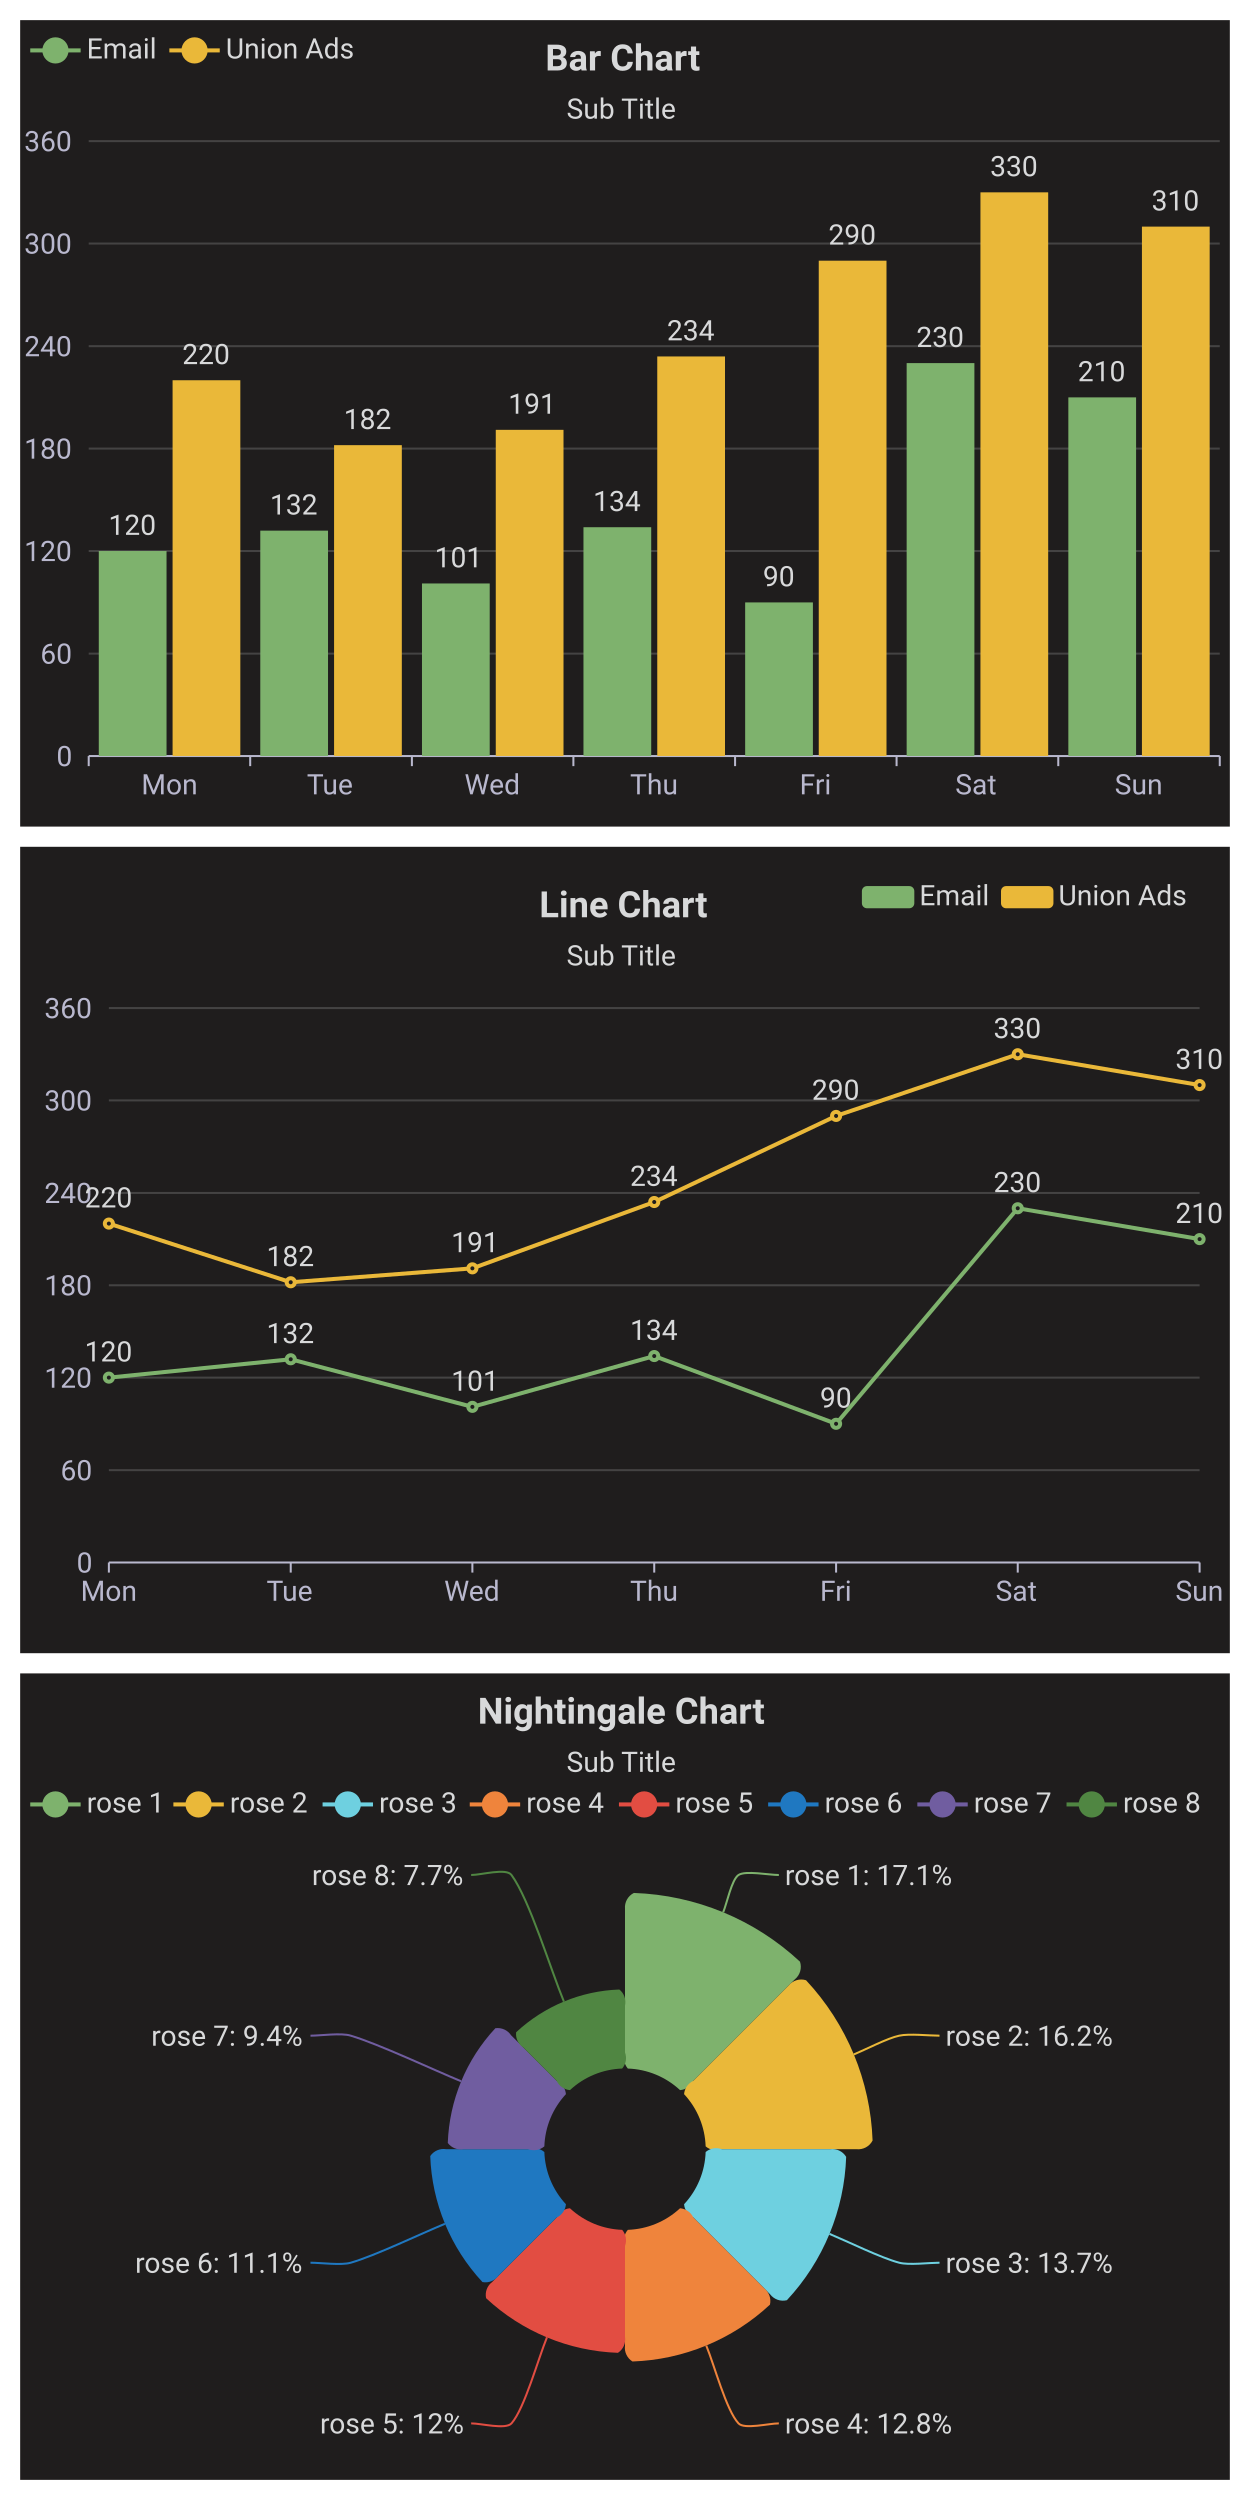
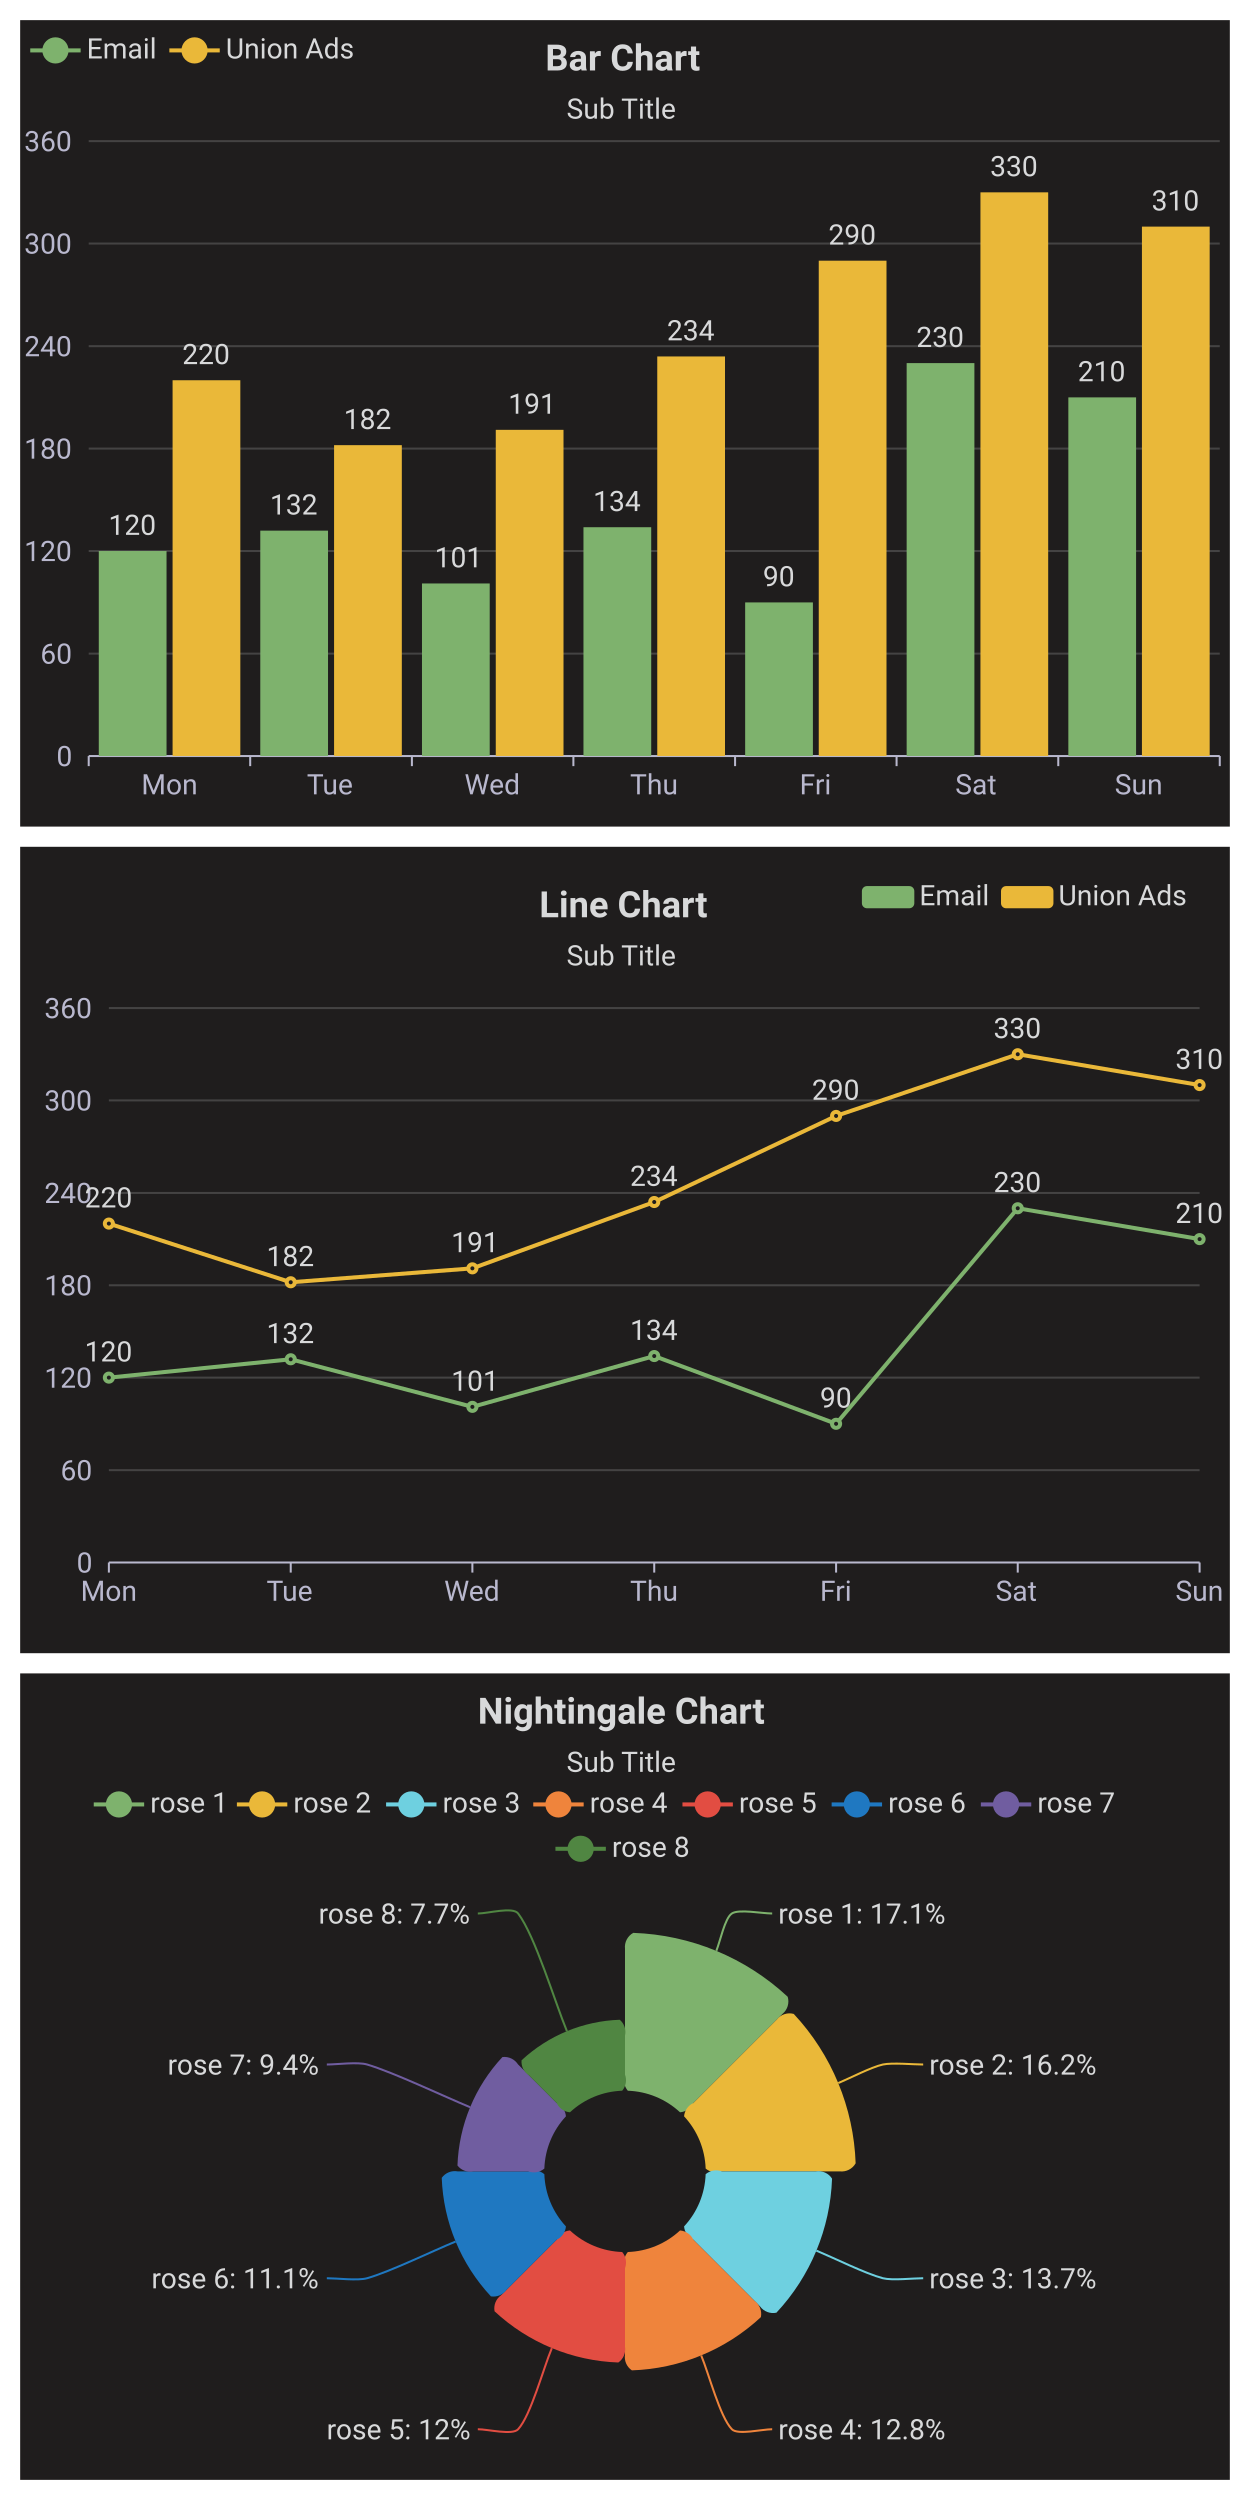
<svg xmlns="http://www.w3.org/2000/svg" width="620" height="1240" viewBox="0 0 620 1240">
  <svg width="600" height="400" viewBox="0 0 600 400" x="10" y="10">
    <rect x="0" y="0" width="600" height="400" fill="#1F1D1D" />
    <text font-size="18" x="260.5" y="5" dy="15" font-weight="bold" dominant-baseline="middle" font-family="Roboto" fill="#D8D9DA">
Bar Chart
</text>
    <text font-size="14" x="271" y="35" dy="10" dominant-baseline="middle" font-family="Roboto" fill="#D8D9DA">
Sub Title
</text>
    <g>
      <line stroke-width="2" x1="5" y1="15" x2="30" y2="15" stroke="#7EB26D" />
      <circle cx="17.5" cy="15" r="5.5" stroke-width="2" stroke="#7EB26D" fill="#7EB26D" />
      <text font-size="14" x="33" y="19" font-family="Roboto" fill="#D8D9DA">
Email
</text>
    </g>
    <g>
      <line stroke-width="2" x1="74" y1="15" x2="99" y2="15" stroke="#EAB839" />
      <circle cx="86.5" cy="15" r="5.5" stroke-width="2" stroke="#EAB839" fill="#EAB839" />
      <text font-size="14" x="102" y="19" font-family="Roboto" fill="#D8D9DA">
Union Ads
</text>
    </g>
    <g stroke="#444343">
      <line stroke-width="1" x1="34" y1="60" x2="595" y2="60" />
      <line stroke-width="1" x1="34" y1="110.8" x2="595" y2="110.8" />
      <line stroke-width="1" x1="34" y1="161.7" x2="595" y2="161.7" />
      <line stroke-width="1" x1="34" y1="212.5" x2="595" y2="212.5" />
      <line stroke-width="1" x1="34" y1="263.3" x2="595" y2="263.3" />
      <line stroke-width="1" x1="34" y1="314.2" x2="595" y2="314.2" />
    </g>
    <g>
      <text font-size="14" x="2" y="65" font-family="Roboto" fill="#B9B8CE">
360
</text>
      <text font-size="14" x="2" y="115.8" font-family="Roboto" fill="#B9B8CE">
300
</text>
      <text font-size="14" x="2" y="166.7" font-family="Roboto" fill="#B9B8CE">
240
</text>
      <text font-size="14" x="2" y="217.5" font-family="Roboto" fill="#B9B8CE">
180
</text>
      <text font-size="14" x="2" y="268.3" font-family="Roboto" fill="#B9B8CE">
120
</text>
      <text font-size="14" x="10" y="319.2" font-family="Roboto" fill="#B9B8CE">
60
</text>
      <text font-size="14" x="18" y="370" font-family="Roboto" fill="#B9B8CE">
0
</text>
    </g>
    <g>
      <g stroke="#B9B8CE">
        <line stroke-width="1" x1="34" y1="365" x2="595" y2="365" />
        <line stroke-width="1" x1="34" y1="365" x2="34" y2="370" />
        <line stroke-width="1" x1="114.1" y1="365" x2="114.1" y2="370" />
        <line stroke-width="1" x1="194.3" y1="365" x2="194.3" y2="370" />
        <line stroke-width="1" x1="274.4" y1="365" x2="274.4" y2="370" />
        <line stroke-width="1" x1="354.6" y1="365" x2="354.6" y2="370" />
        <line stroke-width="1" x1="434.7" y1="365" x2="434.7" y2="370" />
        <line stroke-width="1" x1="514.9" y1="365" x2="514.9" y2="370" />
        <line stroke-width="1" x1="595" y1="365" x2="595" y2="370" />
      </g>
      <text font-size="14" x="60.1" y="384" font-family="Roboto" fill="#B9B8CE">
Mon
</text>
      <text font-size="14" x="142.2" y="384" font-family="Roboto" fill="#B9B8CE">
Tue
</text>
      <text font-size="14" x="220.4" y="384" font-family="Roboto" fill="#B9B8CE">
Wed
</text>
      <text font-size="14" x="302.5" y="384" font-family="Roboto" fill="#B9B8CE">
Thu
</text>
      <text font-size="14" x="386.6" y="384" font-family="Roboto" fill="#B9B8CE">
Fri
</text>
      <text font-size="14" x="463.8" y="384" font-family="Roboto" fill="#B9B8CE">
Sat
</text>
      <text font-size="14" x="542.9" y="384" font-family="Roboto" fill="#B9B8CE">
Sun
</text>
    </g>
    <rect x="39" y="263.3" width="33.6" height="101.7" fill="#7EB26D" />
    <rect x="119.1" y="253.2" width="33.6" height="111.8" fill="#7EB26D" />
    <rect x="199.3" y="279.4" width="33.6" height="85.6" fill="#7EB26D" />
    <rect x="279.4" y="251.5" width="33.6" height="113.5" fill="#7EB26D" />
    <rect x="359.6" y="288.8" width="33.6" height="76.2" fill="#7EB26D" />
    <rect x="439.7" y="170.1" width="33.6" height="194.9" fill="#7EB26D" />
    <rect x="519.9" y="187.1" width="33.6" height="177.9" fill="#7EB26D" />
    <rect x="75.6" y="178.6" width="33.6" height="186.4" fill="#EAB839" />
    <rect x="155.7" y="210.8" width="33.6" height="154.2" fill="#EAB839" />
    <rect x="235.9" y="203.2" width="33.6" height="161.8" fill="#EAB839" />
    <rect x="316" y="166.8" width="33.6" height="198.2" fill="#EAB839" />
    <rect x="396.1" y="119.3" width="33.6" height="245.7" fill="#EAB839" />
    <rect x="476.3" y="85.4" width="33.6" height="279.6" fill="#EAB839" />
    <rect x="556.4" y="102.4" width="33.6" height="262.6" fill="#EAB839" />
    <text font-size="14" x="55.8" y="263.3" dx="-12" dy="-8" font-family="Roboto" fill="#D8D9DA">
120
</text>
    <text font-size="14" x="135.9" y="253.2" dx="-12" dy="-8" font-family="Roboto" fill="#D8D9DA">
132
</text>
    <text font-size="14" x="216.1" y="279.4" dx="-10.5" dy="-8" font-family="Roboto" fill="#D8D9DA">
101
</text>
    <text font-size="14" x="296.2" y="251.5" dx="-12" dy="-8" font-family="Roboto" fill="#D8D9DA">
134
</text>
    <text font-size="14" x="376.4" y="288.8" dx="-8" dy="-8" font-family="Roboto" fill="#D8D9DA">
90
</text>
    <text font-size="14" x="456.5" y="170.1" dx="-12" dy="-8" font-family="Roboto" fill="#D8D9DA">
230
</text>
    <text font-size="14" x="536.6" y="187.1" dx="-12" dy="-8" font-family="Roboto" fill="#D8D9DA">
210
</text>
    <text font-size="14" x="92.4" y="178.6" dx="-12" dy="-8" font-family="Roboto" fill="#D8D9DA">
220
</text>
    <text font-size="14" x="172.5" y="210.8" dx="-12" dy="-8" font-family="Roboto" fill="#D8D9DA">
182
</text>
    <text font-size="14" x="252.6" y="203.2" dx="-10.5" dy="-8" font-family="Roboto" fill="#D8D9DA">
191
</text>
    <text font-size="14" x="332.8" y="166.8" dx="-12" dy="-8" font-family="Roboto" fill="#D8D9DA">
234
</text>
    <text font-size="14" x="412.9" y="119.3" dx="-12" dy="-8" font-family="Roboto" fill="#D8D9DA">
290
</text>
    <text font-size="14" x="493.1" y="85.4" dx="-12" dy="-8" font-family="Roboto" fill="#D8D9DA">
330
</text>
    <text font-size="14" x="573.2" y="102.4" dx="-12" dy="-8" font-family="Roboto" fill="#D8D9DA">
310
</text>
  </svg>
  <svg width="600" height="400" viewBox="0 0 600 400" x="10" y="420">
    <rect x="0" y="0" width="600" height="400" fill="#1F1D1D" />
    <text font-size="18" x="257.5" y="15" dy="15" font-weight="bold" dominant-baseline="middle" font-family="Roboto" fill="#D8D9DA">
Line Chart
</text>
    <text font-size="14" x="271" y="45" dy="10" dominant-baseline="middle" font-family="Roboto" fill="#D8D9DA">
Sub Title
</text>
    <g>
      <rect x="418" y="20" width="25" height="10" rx="2" ry="2" stroke="#7EB26D" fill="#7EB26D" />
      <text font-size="14" x="446" y="29" font-family="Roboto" fill="#D8D9DA">
Email
</text>
    </g>
    <g>
      <rect x="487" y="20" width="25" height="10" rx="2" ry="2" stroke="#EAB839" fill="#EAB839" />
      <text font-size="14" x="515" y="29" font-family="Roboto" fill="#D8D9DA">
Union Ads
</text>
    </g>
    <g stroke="#444343">
      <line stroke-width="1" x1="44" y1="80" x2="585" y2="80" />
      <line stroke-width="1" x1="44" y1="125.8" x2="585" y2="125.8" />
      <line stroke-width="1" x1="44" y1="171.7" x2="585" y2="171.7" />
      <line stroke-width="1" x1="44" y1="217.5" x2="585" y2="217.5" />
      <line stroke-width="1" x1="44" y1="263.3" x2="585" y2="263.3" />
      <line stroke-width="1" x1="44" y1="309.2" x2="585" y2="309.2" />
    </g>
    <g>
      <text font-size="14" x="12" y="85" font-family="Roboto" fill="#B9B8CE">
360
</text>
      <text font-size="14" x="12" y="130.8" font-family="Roboto" fill="#B9B8CE">
300
</text>
      <text font-size="14" x="12" y="176.7" font-family="Roboto" fill="#B9B8CE">
240
</text>
      <text font-size="14" x="12" y="222.5" font-family="Roboto" fill="#B9B8CE">
180
</text>
      <text font-size="14" x="12" y="268.3" font-family="Roboto" fill="#B9B8CE">
120
</text>
      <text font-size="14" x="20" y="314.2" font-family="Roboto" fill="#B9B8CE">
60
</text>
      <text font-size="14" x="28" y="360" font-family="Roboto" fill="#B9B8CE">
0
</text>
    </g>
    <g>
      <g stroke="#B9B8CE">
        <line stroke-width="1" x1="44" y1="355" x2="585" y2="355" />
        <line stroke-width="1" x1="44" y1="355" x2="44" y2="360" />
        <line stroke-width="1" x1="134.2" y1="355" x2="134.2" y2="360" />
        <line stroke-width="1" x1="224.3" y1="355" x2="224.3" y2="360" />
        <line stroke-width="1" x1="314.5" y1="355" x2="314.5" y2="360" />
        <line stroke-width="1" x1="404.7" y1="355" x2="404.7" y2="360" />
        <line stroke-width="1" x1="494.8" y1="355" x2="494.8" y2="360" />
        <line stroke-width="1" x1="585" y1="355" x2="585" y2="360" />
      </g>
      <text font-size="14" x="30" y="374" font-family="Roboto" fill="#B9B8CE">
Mon
</text>
      <text font-size="14" x="122.2" y="374" font-family="Roboto" fill="#B9B8CE">
Tue
</text>
      <text font-size="14" x="210.3" y="374" font-family="Roboto" fill="#B9B8CE">
Wed
</text>
      <text font-size="14" x="302.5" y="374" font-family="Roboto" fill="#B9B8CE">
Thu
</text>
      <text font-size="14" x="396.7" y="374" font-family="Roboto" fill="#B9B8CE">
Fri
</text>
      <text font-size="14" x="483.8" y="374" font-family="Roboto" fill="#B9B8CE">
Sat
</text>
      <text font-size="14" x="573" y="374" font-family="Roboto" fill="#B9B8CE">
Sun
</text>
    </g>
    <g>
      <path d="M 44 263.3 L 134.2 254.2 L 224.3 277.8 L 314.5 252.6 L 404.7 286.2 L 494.8 179.3 L 585 194.6" stroke-width="2" fill="none" stroke="#7EB26D" />
      <circle cx="44" cy="263.3" r="2" stroke-width="2" stroke="#7EB26D" fill="#1F1D1D" />
      <circle cx="134.2" cy="254.2" r="2" stroke-width="2" stroke="#7EB26D" fill="#1F1D1D" />
      <circle cx="224.3" cy="277.8" r="2" stroke-width="2" stroke="#7EB26D" fill="#1F1D1D" />
      <circle cx="314.5" cy="252.6" r="2" stroke-width="2" stroke="#7EB26D" fill="#1F1D1D" />
      <circle cx="404.7" cy="286.2" r="2" stroke-width="2" stroke="#7EB26D" fill="#1F1D1D" />
      <circle cx="494.8" cy="179.3" r="2" stroke-width="2" stroke="#7EB26D" fill="#1F1D1D" />
      <circle cx="585" cy="194.6" r="2" stroke-width="2" stroke="#7EB26D" fill="#1F1D1D" />
    </g>
    <g>
      <path d="M 44 186.9 L 134.2 216 L 224.3 209.1 L 314.5 176.2 L 404.7 133.5 L 494.8 102.9 L 585 118.2" stroke-width="2" fill="none" stroke="#EAB839" />
      <circle cx="44" cy="186.9" r="2" stroke-width="2" stroke="#EAB839" fill="#1F1D1D" />
      <circle cx="134.2" cy="216" r="2" stroke-width="2" stroke="#EAB839" fill="#1F1D1D" />
      <circle cx="224.3" cy="209.1" r="2" stroke-width="2" stroke="#EAB839" fill="#1F1D1D" />
      <circle cx="314.5" cy="176.2" r="2" stroke-width="2" stroke="#EAB839" fill="#1F1D1D" />
      <circle cx="404.7" cy="133.5" r="2" stroke-width="2" stroke="#EAB839" fill="#1F1D1D" />
      <circle cx="494.8" cy="102.9" r="2" stroke-width="2" stroke="#EAB839" fill="#1F1D1D" />
      <circle cx="585" cy="118.2" r="2" stroke-width="2" stroke="#EAB839" fill="#1F1D1D" />
    </g>
    <text font-size="14" x="44" y="263.3" dx="-12" dy="-8" font-family="Roboto" fill="#D8D9DA">
120
</text>
    <text font-size="14" x="134.2" y="254.2" dx="-12" dy="-8" font-family="Roboto" fill="#D8D9DA">
132
</text>
    <text font-size="14" x="224.3" y="277.8" dx="-10.5" dy="-8" font-family="Roboto" fill="#D8D9DA">
101
</text>
    <text font-size="14" x="314.5" y="252.6" dx="-12" dy="-8" font-family="Roboto" fill="#D8D9DA">
134
</text>
    <text font-size="14" x="404.7" y="286.2" dx="-8" dy="-8" font-family="Roboto" fill="#D8D9DA">
90
</text>
    <text font-size="14" x="494.8" y="179.3" dx="-12" dy="-8" font-family="Roboto" fill="#D8D9DA">
230
</text>
    <text font-size="14" x="585" y="194.6" dx="-12" dy="-8" font-family="Roboto" fill="#D8D9DA">
210
</text>
    <text font-size="14" x="44" y="186.9" dx="-12" dy="-8" font-family="Roboto" fill="#D8D9DA">
220
</text>
    <text font-size="14" x="134.2" y="216" dx="-12" dy="-8" font-family="Roboto" fill="#D8D9DA">
182
</text>
    <text font-size="14" x="224.3" y="209.1" dx="-10.5" dy="-8" font-family="Roboto" fill="#D8D9DA">
191
</text>
    <text font-size="14" x="314.5" y="176.2" dx="-12" dy="-8" font-family="Roboto" fill="#D8D9DA">
234
</text>
    <text font-size="14" x="404.7" y="133.5" dx="-12" dy="-8" font-family="Roboto" fill="#D8D9DA">
290
</text>
    <text font-size="14" x="494.8" y="102.9" dx="-12" dy="-8" font-family="Roboto" fill="#D8D9DA">
330
</text>
    <text font-size="14" x="585" y="118.2" dx="-12" dy="-8" font-family="Roboto" fill="#D8D9DA">
310
</text>
  </svg>
  <svg width="600" height="400" viewBox="0 0 600 400" x="10" y="830">
    <rect x="0" y="0" width="600" height="400" fill="#1F1D1D" />
    <text font-size="18" x="227" y="5" dy="15" font-weight="bold" dominant-baseline="middle" font-family="Roboto" fill="#D8D9DA">
Nightingale Chart
</text>
    <text font-size="14" x="271" y="35" dy="10" dominant-baseline="middle" font-family="Roboto" fill="#D8D9DA">
Sub Title
</text>
    <g>
-       <line stroke-width="2" x1="5" y1="65" x2="30" y2="65" stroke="#7EB26D" />
-       <circle cx="17.5" cy="65" r="5.5" stroke-width="2" stroke="#7EB26D" fill="#7EB26D" />
-       <text font-size="14" x="33" y="69" font-family="Roboto" fill="#D8D9DA">
+       <line stroke-width="2" x1="36.5" y1="65" x2="61.5" y2="65" stroke="#7EB26D" />
+       <circle cx="49" cy="65" r="5.5" stroke-width="2" stroke="#7EB26D" fill="#7EB26D" />
+       <text font-size="14" x="64.5" y="69" font-family="Roboto" fill="#D8D9DA">
rose 1
</text>
    </g>
    <g>
-       <line stroke-width="2" x1="76" y1="65" x2="101" y2="65" stroke="#EAB839" />
-       <circle cx="88.5" cy="65" r="5.5" stroke-width="2" stroke="#EAB839" fill="#EAB839" />
-       <text font-size="14" x="104" y="69" font-family="Roboto" fill="#D8D9DA">
+       <line stroke-width="2" x1="107.5" y1="65" x2="132.5" y2="65" stroke="#EAB839" />
+       <circle cx="120" cy="65" r="5.5" stroke-width="2" stroke="#EAB839" fill="#EAB839" />
+       <text font-size="14" x="135.5" y="69" font-family="Roboto" fill="#D8D9DA">
rose 2
</text>
    </g>
    <g>
-       <line stroke-width="2" x1="150" y1="65" x2="175" y2="65" stroke="#6ED0E0" />
-       <circle cx="162.5" cy="65" r="5.5" stroke-width="2" stroke="#6ED0E0" fill="#6ED0E0" />
-       <text font-size="14" x="178" y="69" font-family="Roboto" fill="#D8D9DA">
+       <line stroke-width="2" x1="181.5" y1="65" x2="206.5" y2="65" stroke="#6ED0E0" />
+       <circle cx="194" cy="65" r="5.5" stroke-width="2" stroke="#6ED0E0" fill="#6ED0E0" />
+       <text font-size="14" x="209.5" y="69" font-family="Roboto" fill="#D8D9DA">
rose 3
</text>
    </g>
    <g>
-       <line stroke-width="2" x1="223" y1="65" x2="248" y2="65" stroke="#EF843C" />
-       <circle cx="235.5" cy="65" r="5.5" stroke-width="2" stroke="#EF843C" fill="#EF843C" />
-       <text font-size="14" x="251" y="69" font-family="Roboto" fill="#D8D9DA">
+       <line stroke-width="2" x1="254.5" y1="65" x2="279.5" y2="65" stroke="#EF843C" />
+       <circle cx="267" cy="65" r="5.5" stroke-width="2" stroke="#EF843C" fill="#EF843C" />
+       <text font-size="14" x="282.5" y="69" font-family="Roboto" fill="#D8D9DA">
rose 4
</text>
    </g>
    <g>
-       <line stroke-width="2" x1="297" y1="65" x2="322" y2="65" stroke="#E24D42" />
-       <circle cx="309.5" cy="65" r="5.5" stroke-width="2" stroke="#E24D42" fill="#E24D42" />
-       <text font-size="14" x="325" y="69" font-family="Roboto" fill="#D8D9DA">
+       <line stroke-width="2" x1="328.5" y1="65" x2="353.5" y2="65" stroke="#E24D42" />
+       <circle cx="341" cy="65" r="5.5" stroke-width="2" stroke="#E24D42" fill="#E24D42" />
+       <text font-size="14" x="356.5" y="69" font-family="Roboto" fill="#D8D9DA">
rose 5
</text>
    </g>
    <g>
-       <line stroke-width="2" x1="371" y1="65" x2="396" y2="65" stroke="#1F78C1" />
-       <circle cx="383.5" cy="65" r="5.5" stroke-width="2" stroke="#1F78C1" fill="#1F78C1" />
-       <text font-size="14" x="399" y="69" font-family="Roboto" fill="#D8D9DA">
+       <line stroke-width="2" x1="402.5" y1="65" x2="427.5" y2="65" stroke="#1F78C1" />
+       <circle cx="415" cy="65" r="5.5" stroke-width="2" stroke="#1F78C1" fill="#1F78C1" />
+       <text font-size="14" x="430.5" y="69" font-family="Roboto" fill="#D8D9DA">
rose 6
</text>
    </g>
    <g>
-       <line stroke-width="2" x1="445" y1="65" x2="470" y2="65" stroke="#705DA0" />
-       <circle cx="457.5" cy="65" r="5.5" stroke-width="2" stroke="#705DA0" fill="#705DA0" />
-       <text font-size="14" x="473" y="69" font-family="Roboto" fill="#D8D9DA">
+       <line stroke-width="2" x1="476.5" y1="65" x2="501.5" y2="65" stroke="#705DA0" />
+       <circle cx="489" cy="65" r="5.5" stroke-width="2" stroke="#705DA0" fill="#705DA0" />
+       <text font-size="14" x="504.5" y="69" font-family="Roboto" fill="#D8D9DA">
rose 7
</text>
    </g>
    <g>
-       <line stroke-width="2" x1="519" y1="65" x2="544" y2="65" stroke="#508642" />
-       <circle cx="531.5" cy="65" r="5.5" stroke-width="2" stroke="#508642" fill="#508642" />
-       <text font-size="14" x="547" y="69" font-family="Roboto" fill="#D8D9DA">
+       <line stroke-width="2" x1="265.5" y1="87" x2="290.5" y2="87" stroke="#508642" />
+       <circle cx="278" cy="87" r="5.5" stroke-width="2" stroke="#508642" fill="#508642" />
+       <text font-size="14" x="293.5" y="91" font-family="Roboto" fill="#D8D9DA">
rose 8
</text>
    </g>
-     <path d="M300,188 L300,116.8 A8 8 0 0 1 304.4,108.9 A127.2 127.2 0 0 1 386.8,143 A8 8 0 0 1 384.3,151.7 L333.9,202.1 A8 8 0 0 1 327.3,206.7 A40 40 0 0 0 301.4,196 A8 8 0 0 1 300,188 Z" fill="#7EB26D" />
-     <path d="M348.7,118.5 C350.6 113.9, 352.9 102.3, 356.3 100 C359.8 97.7, 371.3 100, 376.3 100" stroke-width="1" fill="none" stroke="#7EB26D" />
-     <text font-size="14" x="379.3" y="105" font-family="Roboto" fill="#D8D9DA">
+     <path d="M300,199 L300,136.6 A8 8 0 0 1 304.1,128.7 A118.4 118.4 0 0 1 380.7,160.4 A8 8 0 0 1 378.1,168.9 L333.9,213.1 A8 8 0 0 1 327.3,217.7 A40 40 0 0 0 301.4,207 A8 8 0 0 1 300,199 Z" fill="#7EB26D" />
+     <path d="M345.3,137.6 C347.2 133, 349.5 121.4, 353 119.1 C356.4 116.8, 368 119.1, 373 119.1" stroke-width="1" fill="none" stroke="#7EB26D" />
+     <text font-size="14" x="376" y="124.1" font-family="Roboto" fill="#D8D9DA">
rose 1: 17.1%
</text>
-     <path d="M333.9,202.1 L381.2,154.8 A8 8 0 0 1 389.8,152.2 A122.8 122.8 0 0 1 422.8,231.7 A8 8 0 0 1 414.8,236 L348,236 A8 8 0 0 1 340,234.6 A40 40 0 0 0 329.3,208.7 A8 8 0 0 1 333.9,202.1 Z" fill="#EAB839" />
-     <path d="M413.5,189 C419.1 186.7, 430.2 180.9, 436 179.7 C440.8 178.6, 451 179.7, 456 179.7" stroke-width="1" fill="none" stroke="#EAB839" />
-     <text font-size="14" x="459" y="184.7" font-family="Roboto" fill="#D8D9DA">
+     <path d="M333.9,213.1 L375.3,171.7 A8 8 0 0 1 383.7,168.9 A114.5 114.5 0 0 1 414.4,243 A8 8 0 0 1 406.5,247 L348,247 A8 8 0 0 1 340,245.6 A40 40 0 0 0 329.3,219.7 A8 8 0 0 1 333.9,213.1 Z" fill="#EAB839" />
+     <path d="M405.8,203.2 C411.3 200.9, 422.1 195.3, 427.9 194 C432.7 193, 442.9 194, 447.9 194" stroke-width="1" fill="none" stroke="#EAB839" />
+     <text font-size="14" x="450.9" y="199" font-family="Roboto" fill="#D8D9DA">
rose 2: 16.2%
</text>
-     <path d="M348,236 L401.8,236 A8 8 0 0 1 409.7,239.8 A109.8 109.8 0 0 1 380.3,310.9 A8 8 0 0 1 372,308 L333.9,269.9 A8 8 0 0 1 329.3,263.3 A40 40 0 0 0 340,237.4 A8 8 0 0 1 348,236 Z" fill="#6ED0E0" />
-     <path d="M401.4,278 C410.1 281.6, 427.1 290, 436 292.3 C440.7 293.6, 451 292.3, 456 292.3" stroke-width="1" fill="none" stroke="#6ED0E0" />
-     <text font-size="14" x="459" y="297.3" font-family="Roboto" fill="#D8D9DA">
+     <path d="M348,247 L394.7,247 A8 8 0 0 1 402.7,250.6 A102.7 102.7 0 0 1 375.1,317.1 A8 8 0 0 1 367,314 L333.9,280.9 A8 8 0 0 1 329.3,274.3 A40 40 0 0 0 340,248.4 A8 8 0 0 1 348,247 Z" fill="#6ED0E0" />
+     <path d="M394.9,286.3 C403.1 289.7, 419.4 297.8, 427.9 300 C432.6 301.2, 442.9 300, 447.9 300" stroke-width="1" fill="none" stroke="#6ED0E0" />
+     <text font-size="14" x="450.9" y="305" font-family="Roboto" fill="#D8D9DA">
rose 3: 13.7%
</text>
-     <path d="M333.9,269.9 L368.9,304.9 A8 8 0 0 1 371.9,313.1 A105.4 105.4 0 0 1 303.7,341.3 A8 8 0 0 1 300,333.4 L300,284 A8 8 0 0 1 301.4,276 A40 40 0 0 0 327.3,265.3 A8 8 0 0 1 333.9,269.9 Z" fill="#EF843C" />
-     <path d="M340.3,333.4 C344.3 343, 350.2 365.5, 356.3 372 C359.2 375.1, 371.3 372, 376.3 372" stroke-width="1" fill="none" stroke="#EF843C" />
-     <text font-size="14" x="379.3" y="377" font-family="Roboto" fill="#D8D9DA">
+     <path d="M333.9,280.9 L364.2,311.2 A8 8 0 0 1 367.4,319.3 A98.8 98.8 0 0 1 303.4,345.7 A8 8 0 0 1 300,337.8 L300,295 A8 8 0 0 1 301.4,287 A40 40 0 0 0 327.3,276.3 A8 8 0 0 1 333.9,280.9 Z" fill="#EF843C" />
+     <path d="M337.8,338.3 C341.6 347.4, 347.1 368.8, 353 374.9 C355.9 377.9, 368 374.9, 373 374.9" stroke-width="1" fill="none" stroke="#EF843C" />
+     <text font-size="14" x="376" y="379.9" font-family="Roboto" fill="#D8D9DA">
rose 4: 12.8%
</text>
-     <path d="M300,284 L300,329 A8 8 0 0 1 296.5,337 A101 101 0 0 1 231.1,309.9 A8 8 0 0 1 234.2,301.8 L266.1,269.9 A8 8 0 0 1 272.7,265.3 A40 40 0 0 0 298.6,276 A8 8 0 0 1 300,284 Z" fill="#E24D42" />
-     <path d="M261.3,329.3 C256.9 340, 250.2 364.6, 243.7 372 C240.8 375.2, 228.7 372, 223.7 372" stroke-width="1" fill="none" stroke="#E24D42" />
-     <text font-size="14" x="148.7" y="377" font-family="Roboto" fill="#D8D9DA">
+     <path d="M300,295 L300,333.9 A8 8 0 0 1 296.7,341.8 A94.9 94.9 0 0 1 235.3,316.4 A8 8 0 0 1 238.6,308.4 L266.1,280.9 A8 8 0 0 1 272.7,276.3 A40 40 0 0 0 298.6,287 A8 8 0 0 1 300,295 Z" fill="#E24D42" />
+     <path d="M263.7,334.7 C259.5 344.7, 253.3 368, 247 374.9 C244.2 378, 232 374.9, 227 374.9" stroke-width="1" fill="none" stroke="#E24D42" />
+     <text font-size="14" x="152" y="379.9" font-family="Roboto" fill="#D8D9DA">
rose 5: 12%
</text>
-     <path d="M266.1,269.9 L237.3,298.7 A8 8 0 0 1 229.3,301.9 A96.7 96.7 0 0 1 203.4,239.4 A8 8 0 0 1 211.3,236 L252,236 A8 8 0 0 1 260,237.4 A40 40 0 0 0 270.7,263.3 A8 8 0 0 1 266.1,269.9 Z" fill="#1F78C1" />
-     <path d="M210.7,273 C199 277.8, 175.9 288.9, 164 292.3 C159.3 293.7, 149 292.3, 144 292.3" stroke-width="1" fill="none" stroke="#1F78C1" />
-     <text font-size="14" x="57" y="297.3" font-family="Roboto" fill="#D8D9DA">
+     <path d="M266.1,280.9 L241.3,305.7 A8 8 0 0 1 233.5,309 A91 91 0 0 1 209.1,250.2 A8 8 0 0 1 217,247 L252,247 A8 8 0 0 1 260,248.4 A40 40 0 0 0 270.7,274.3 A8 8 0 0 1 266.1,280.9 Z" fill="#1F78C1" />
+     <path d="M216,281.8 C205 286.3, 183.4 296.8, 172.1 300 C167.4 301.3, 157.1 300, 152.1 300" stroke-width="1" fill="none" stroke="#1F78C1" />
+     <text font-size="14" x="65.1" y="305" font-family="Roboto" fill="#D8D9DA">
rose 6: 11.1%
</text>
-     <path d="M252,236 L220,236 A8 8 0 0 1 212.1,232.9 A88 88 0 0 1 235.7,176 A8 8 0 0 1 243.5,179.5 L266.1,202.1 A8 8 0 0 1 270.7,208.7 A40 40 0 0 0 260,234.6 A8 8 0 0 1 252,236 Z" fill="#705DA0" />
-     <path d="M218.7,202.3 C205.1 196.7, 178 183.9, 164 179.7 C159.3 178.2, 149 179.7, 144 179.7" stroke-width="1" fill="none" stroke="#705DA0" />
-     <text font-size="14" x="65" y="184.7" font-family="Roboto" fill="#D8D9DA">
+     <path d="M252,247 L224.9,247 A8 8 0 0 1 216.9,244.1 A83.1 83.1 0 0 1 239.2,190.3 A8 8 0 0 1 246.9,193.9 L266.1,213.1 A8 8 0 0 1 270.7,219.7 A40 40 0 0 0 260,245.6 A8 8 0 0 1 252,247 Z" fill="#705DA0" />
+     <path d="M223.2,215.2 C210.4 209.9, 185.2 197.9, 172.1 194 C167.4 192.6, 157.1 194, 152.1 194" stroke-width="1" fill="none" stroke="#705DA0" />
+     <text font-size="14" x="73.1" y="199" font-family="Roboto" fill="#D8D9DA">
rose 7: 9.4%
</text>
-     <path d="M266.1,202.1 L249.6,185.6 A8 8 0 0 1 246,178 A79.2 79.2 0 0 1 297.2,156.8 A8 8 0 0 1 300,164.8 L300,188 A8 8 0 0 1 298.6,196 A40 40 0 0 0 272.7,206.7 A8 8 0 0 1 266.1,202.1 Z" fill="#508642" />
-     <path d="M269.7,162.8 C263.2 147.1, 252.6 112.1, 243.7 100 C241.1 96.4, 228.7 100, 223.7 100" stroke-width="1" fill="none" stroke="#508642" />
-     <text font-size="14" x="144.7" y="105" font-family="Roboto" fill="#D8D9DA">
+     <path d="M266.1,213.1 L252.4,199.4 A8 8 0 0 1 248.7,191.9 A75.3 75.3 0 0 1 297.4,171.8 A8 8 0 0 1 300,179.7 L300,199 A8 8 0 0 1 298.6,207 A40 40 0 0 0 272.7,217.7 A8 8 0 0 1 266.1,213.1 Z" fill="#508642" />
+     <path d="M271.2,177.5 C265.2 162.9, 255.4 130.2, 247 119.1 C244.4 115.6, 232 119.1, 227 119.1" stroke-width="1" fill="none" stroke="#508642" />
+     <text font-size="14" x="148" y="124.1" font-family="Roboto" fill="#D8D9DA">
rose 8: 7.7%
</text>
  </svg>
</svg>
